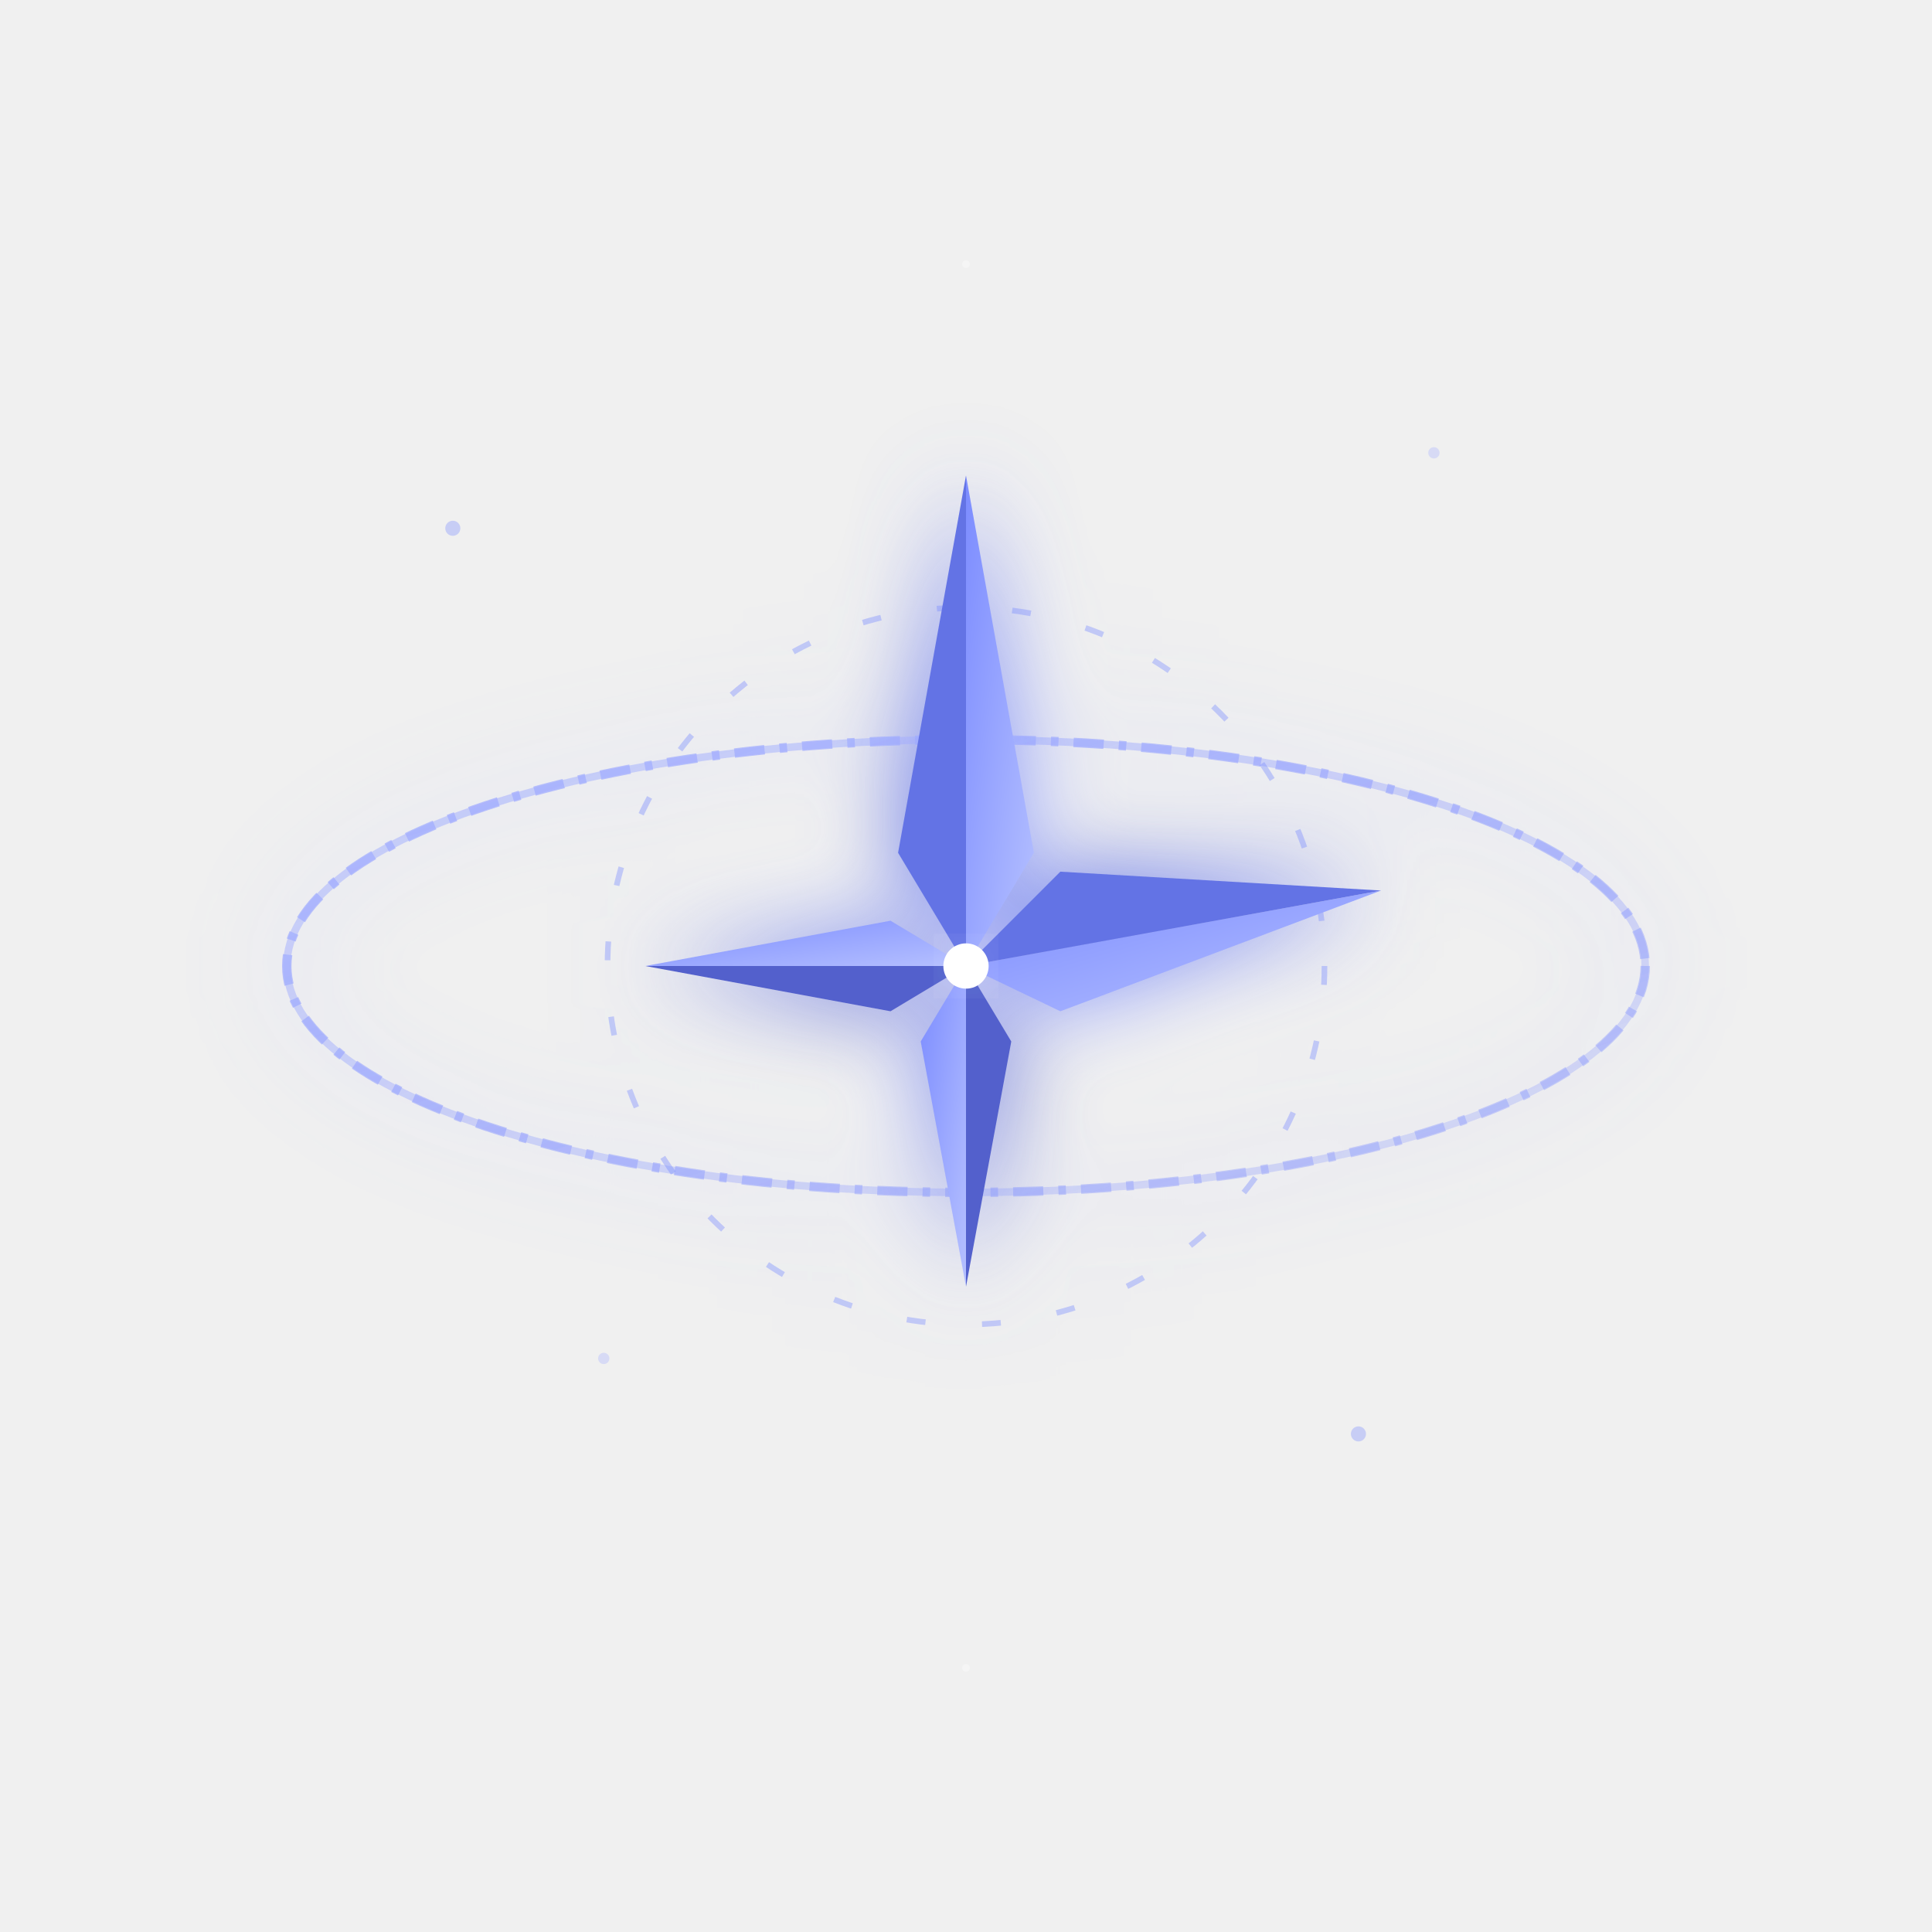
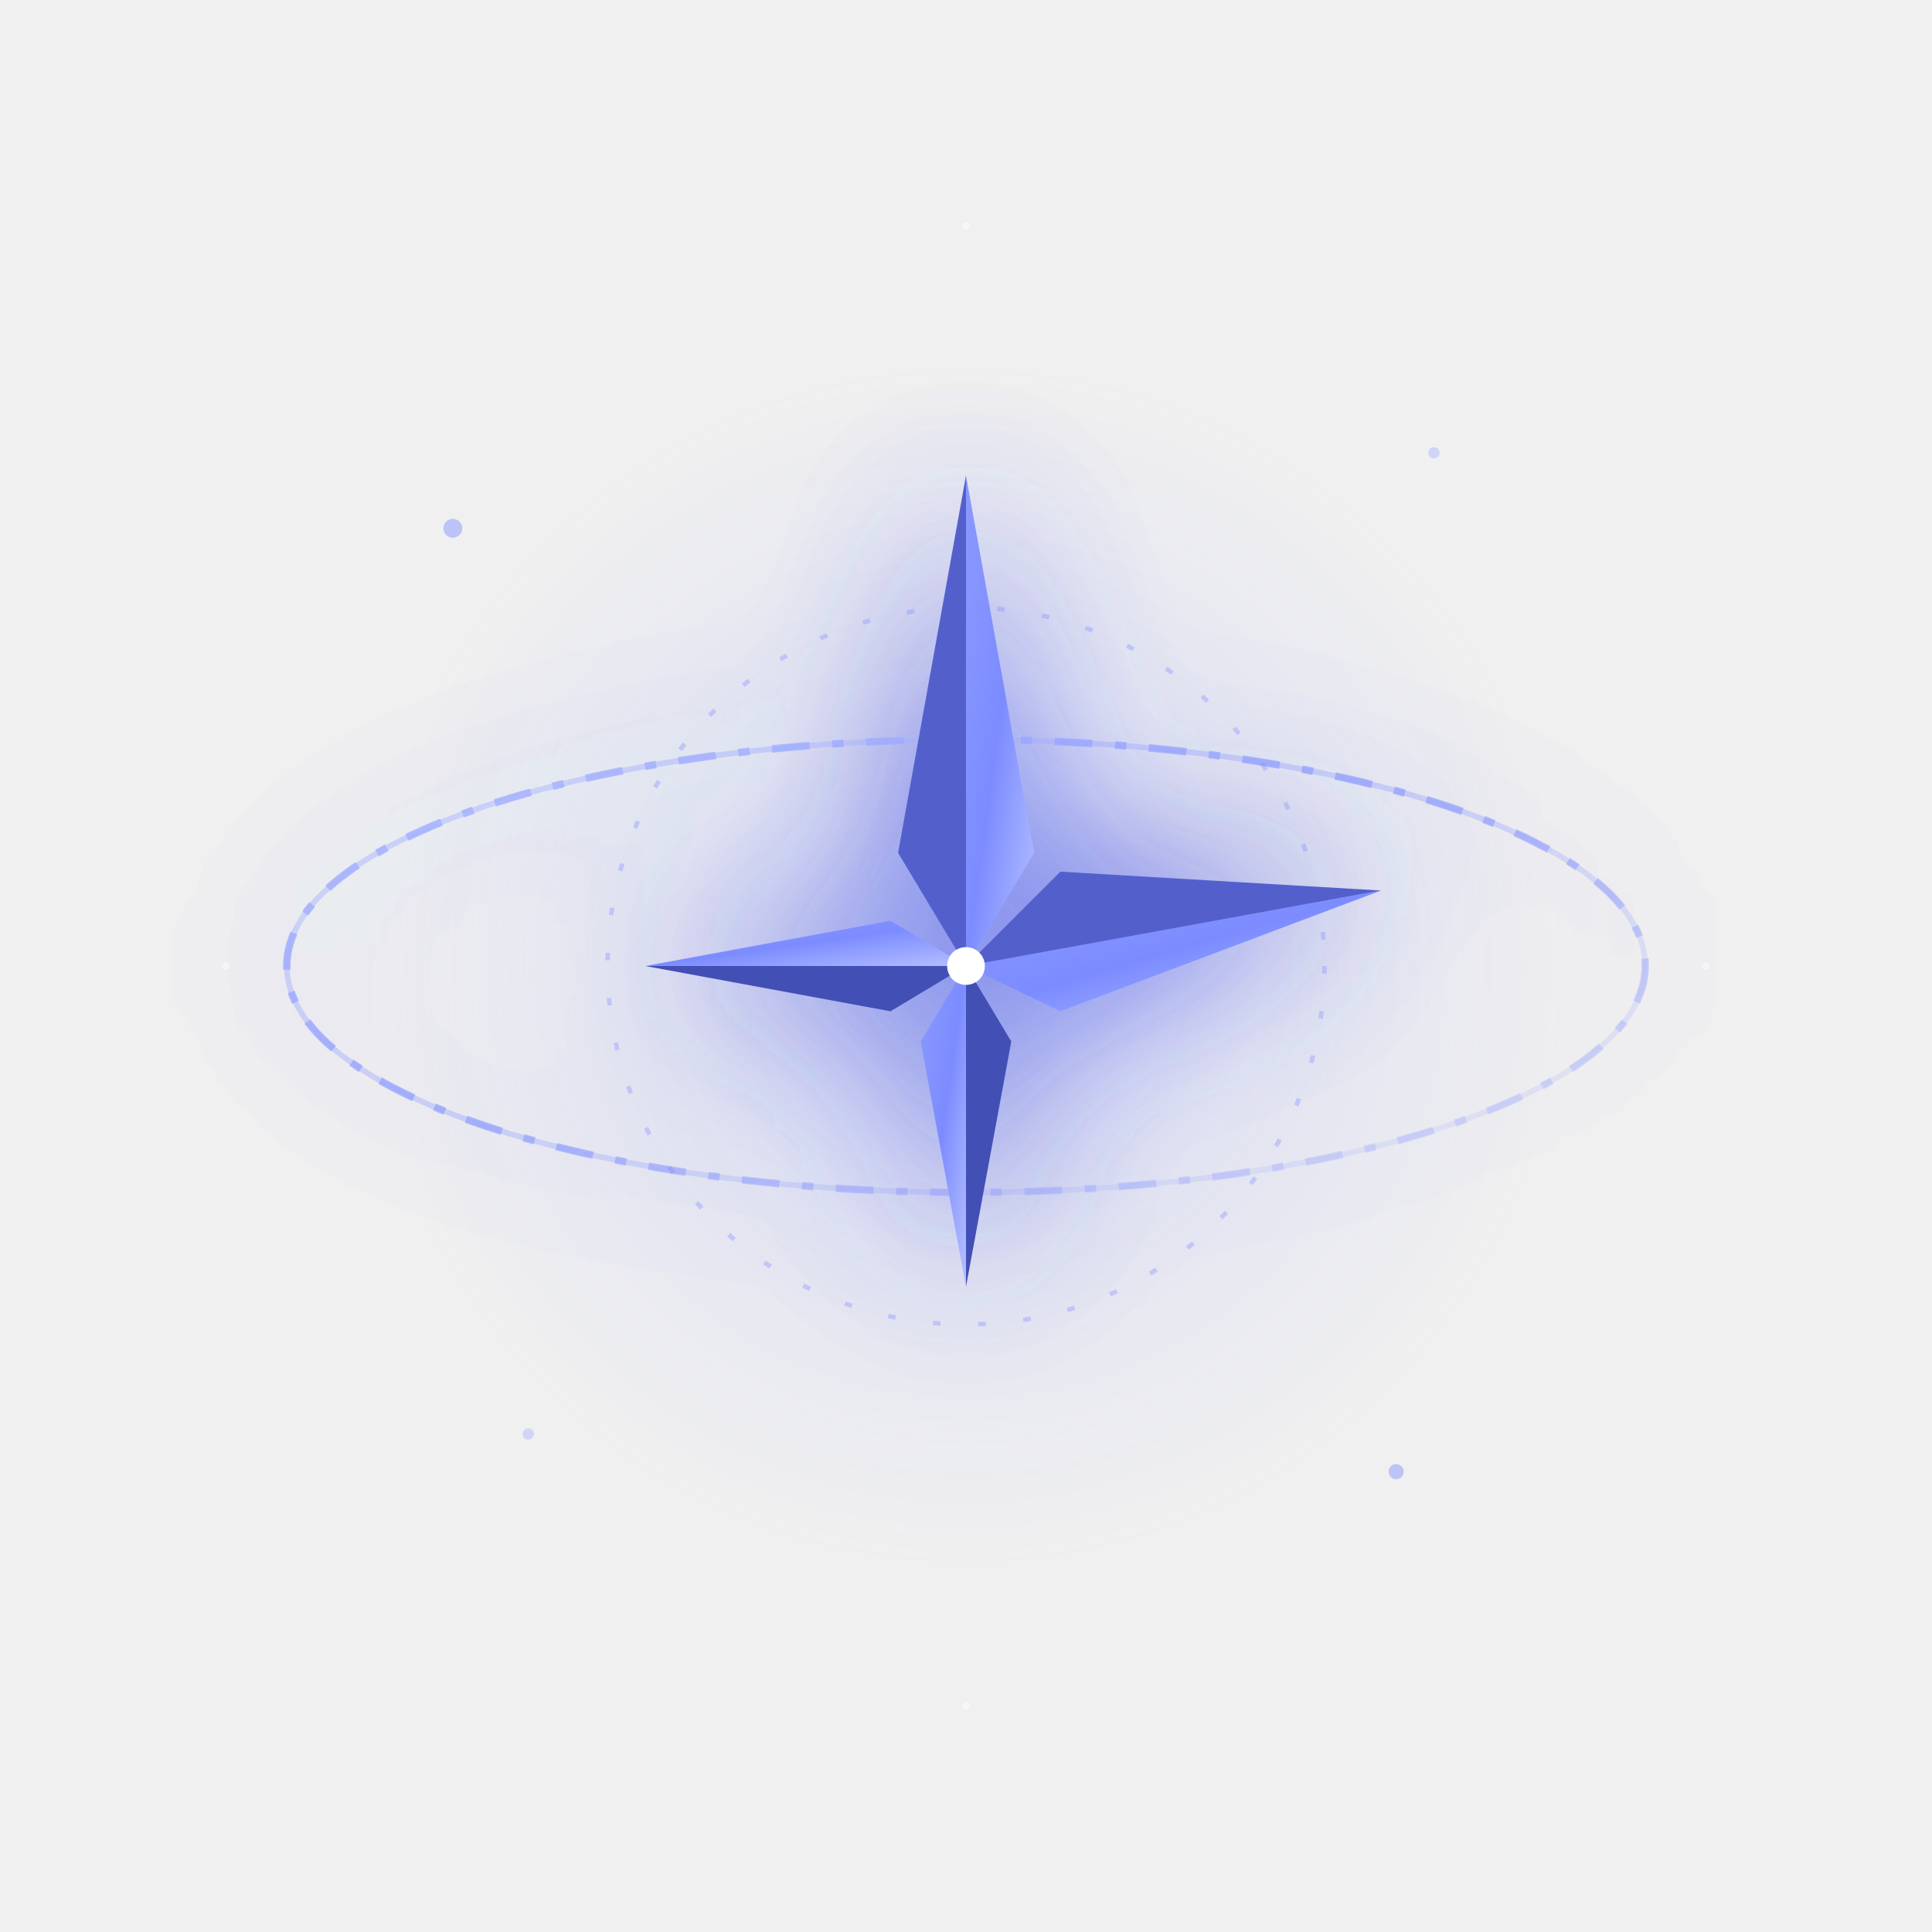
<svg xmlns="http://www.w3.org/2000/svg" viewBox="0 0 512 512" width="100%" height="100%">
  <defs>
    <linearGradient id="starGrad" x1="0%" y1="0%" x2="100%" y2="100%">
-       <stop offset="0%" stop-color="#7c8cff" />
+       <stop offset="0%" stop-color="#8a99ff" />
+       <stop offset="50%" stop-color="#7c8cff" />
      <stop offset="100%" stop-color="#b5c0ff" />
    </linearGradient>
    <linearGradient id="orbitGrad" x1="0%" y1="0%" x2="100%" y2="100%">
-       <stop offset="0%" stop-color="#a8b3ff" stop-opacity="0.8" />
-       <stop offset="100%" stop-color="#7c8cff" stop-opacity="0.3" />
+       <stop offset="0%" stop-color="#b5c0ff" stop-opacity="0.9" />
+       <stop offset="50%" stop-color="#7c8cff" stop-opacity="0.5" />
+       <stop offset="100%" stop-color="#7c8cff" stop-opacity="0.1" />
    </linearGradient>
-     <filter id="neonGlow" x="-20%" y="-20%" width="140%" height="140%">
-       <feGaussianBlur stdDeviation="12" result="blur" />
+     <radialGradient id="ambientGlow" cx="50%" cy="50%" r="50%">
+       <stop offset="0%" stop-color="#7c8cff" stop-opacity="0.35" />
+       <stop offset="50%" stop-color="#7c8cff" stop-opacity="0.1" />
+       <stop offset="100%" stop-color="#7c8cff" stop-opacity="0" />
+     </radialGradient>
+     <filter id="premiumNeonGlow" x="-50%" y="-50%" width="200%" height="200%">
+       <feGaussianBlur stdDeviation="20" result="blurAmbient" />
+       <feColorMatrix type="matrix" values="         0.48 0 0 0 0         0    0.55 0 0 0         0    0    1 0 0         0    0    0 0.45 0" in="blurAmbient" result="glowAmbient" />
+       <feGaussianBlur stdDeviation="6" result="blurCore" />
+       <feColorMatrix type="matrix" values="         0.48 0 0 0 0         0    0.55 0 0 0         0    0    1 0 0         0    0    0 0.85 0" in="blurCore" result="glowCore" />
      <feMerge>
-         <feMergeNode in="blur" />
+         <feMergeNode in="glowAmbient" />
+         <feMergeNode in="glowCore" />
        <feMergeNode in="SourceGraphic" />
      </feMerge>
    </filter>
  </defs>
-   <g opacity="0.35">
-     <circle cx="120" cy="140" r="2" fill="#7c8cff" />
+   <g opacity="0.45">
+     <circle cx="120" cy="140" r="2.5" fill="#7c8cff" />
    <circle cx="380" cy="120" r="1.5" fill="#a8b3ff" />
-     <circle cx="160" cy="360" r="1.5" fill="#a8b3ff" />
-     <circle cx="360" cy="380" r="2" fill="#7c8cff" />
-     <circle cx="256" cy="70" r="1" fill="#fff" />
-     <circle cx="256" cy="442" r="1" fill="#fff" />
+     <circle cx="140" cy="380" r="1.5" fill="#a8b3ff" />
+     <circle cx="370" cy="390" r="2" fill="#7c8cff" />
+     <circle cx="256" cy="60" r="1" fill="#fff" />
+     <circle cx="256" cy="452" r="1" fill="#fff" />
+     <circle cx="60" cy="256" r="1" fill="#fff" />
+     <circle cx="452" cy="256" r="1" fill="#fff" />
  </g>
-   <g filter="url(#neonGlow)">
-     <ellipse cx="256" cy="256" rx="180" ry="60" fill="none" stroke="url(#orbitGrad)" stroke-width="2.5" stroke-dasharray="8 4 2 4">
-       <animateTransform attributeName="transform" type="rotate" from="-30 256 256" to="330 256 256" dur="25s" repeatCount="indefinite" />
+   <circle cx="256" cy="256" r="160" fill="url(#ambientGlow)">
+     <animate attributeName="opacity" values="0.6; 0.95; 0.6" dur="6s" repeatCount="indefinite" />
+     <animateTransform attributeName="transform" type="scale" values="0.9; 1.1; 0.9" keyTimes="0; 0.5; 1" dur="6s" transform-origin="256 256" repeatCount="indefinite" />
+   </circle>
+   <g filter="url(#premiumNeonGlow)">
+     <ellipse cx="256" cy="256" rx="180" ry="60" fill="none" stroke="url(#orbitGrad)" stroke-width="2" stroke-dasharray="10 6 3 6">
+       <animateTransform attributeName="transform" type="rotate" from="-30 256 256" to="330 256 256" dur="28s" repeatCount="indefinite" />
    </ellipse>
-     <ellipse cx="256" cy="256" rx="180" ry="60" fill="none" stroke="url(#orbitGrad)" stroke-width="2" opacity="0.7">
-       <animateTransform attributeName="transform" type="rotate" from="45 256 256" to="-315 256 256" dur="35s" repeatCount="indefinite" />
+     <ellipse cx="256" cy="256" rx="180" ry="60" fill="none" stroke="url(#orbitGrad)" stroke-width="1.5" opacity="0.6">
+       <animateTransform attributeName="transform" type="rotate" from="45 256 256" to="-315 256 256" dur="38s" repeatCount="indefinite" />
    </ellipse>
-     <circle cx="256" cy="256" r="95" fill="none" stroke="#7c8cff" stroke-width="1.5" stroke-opacity="0.4" stroke-dasharray="5 15" />
+     <circle cx="256" cy="256" r="95" fill="none" stroke="#7c8cff" stroke-width="1.2" stroke-opacity="0.35" stroke-dasharray="2 10" />
    <g transform="translate(256, 256)">
      <g>
        <path d="M 0 0 L 0 -130 L 18 -30 Z" fill="url(#starGrad)" />
-         <path d="M 0 0 L 0 -130 L -18 -30 Z" fill="#6373e5" />
+         <path d="M 0 0 L 0 -130 L -18 -30 Z" fill="#5260cc" />
        <path d="M 0 0 L 110 -20 L 25 12 Z" fill="url(#starGrad)" />
-         <path d="M 0 0 L 110 -20 L 25 -25 Z" fill="#6373e5" />
+         <path d="M 0 0 L 110 -20 L 25 -25 Z" fill="#5260cc" />
        <path d="M 0 0 L 0 85 L -12 20 Z" fill="url(#starGrad)" />
-         <path d="M 0 0 L 0 85 L 12 20 Z" fill="#5260cc" />
+         <path d="M 0 0 L 0 85 L 12 20 Z" fill="#4350b5" />
        <path d="M 0 0 L -85 0 L -20 -12 Z" fill="url(#starGrad)" />
-         <path d="M 0 0 L -85 0 L -20 12 Z" fill="#5260cc" />
-         <circle cx="0" cy="0" r="6" fill="#fff" filter="url(#neonGlow)" />
+         <path d="M 0 0 L -85 0 L -20 12 Z" fill="#4350b5" />
+         <circle cx="0" cy="0" r="5" fill="#fff" />
        <animateTransform attributeName="transform" type="scale" values="1; 1.05; 1" keyTimes="0; 0.5; 1" dur="6s" repeatCount="indefinite" />
-         <animate attributeName="opacity" values="0.95; 1; 0.95" dur="6s" repeatCount="indefinite" />
+         <animate attributeName="opacity" values="0.9; 1; 0.9" dur="6s" repeatCount="indefinite" />
      </g>
    </g>
  </g>
</svg>
